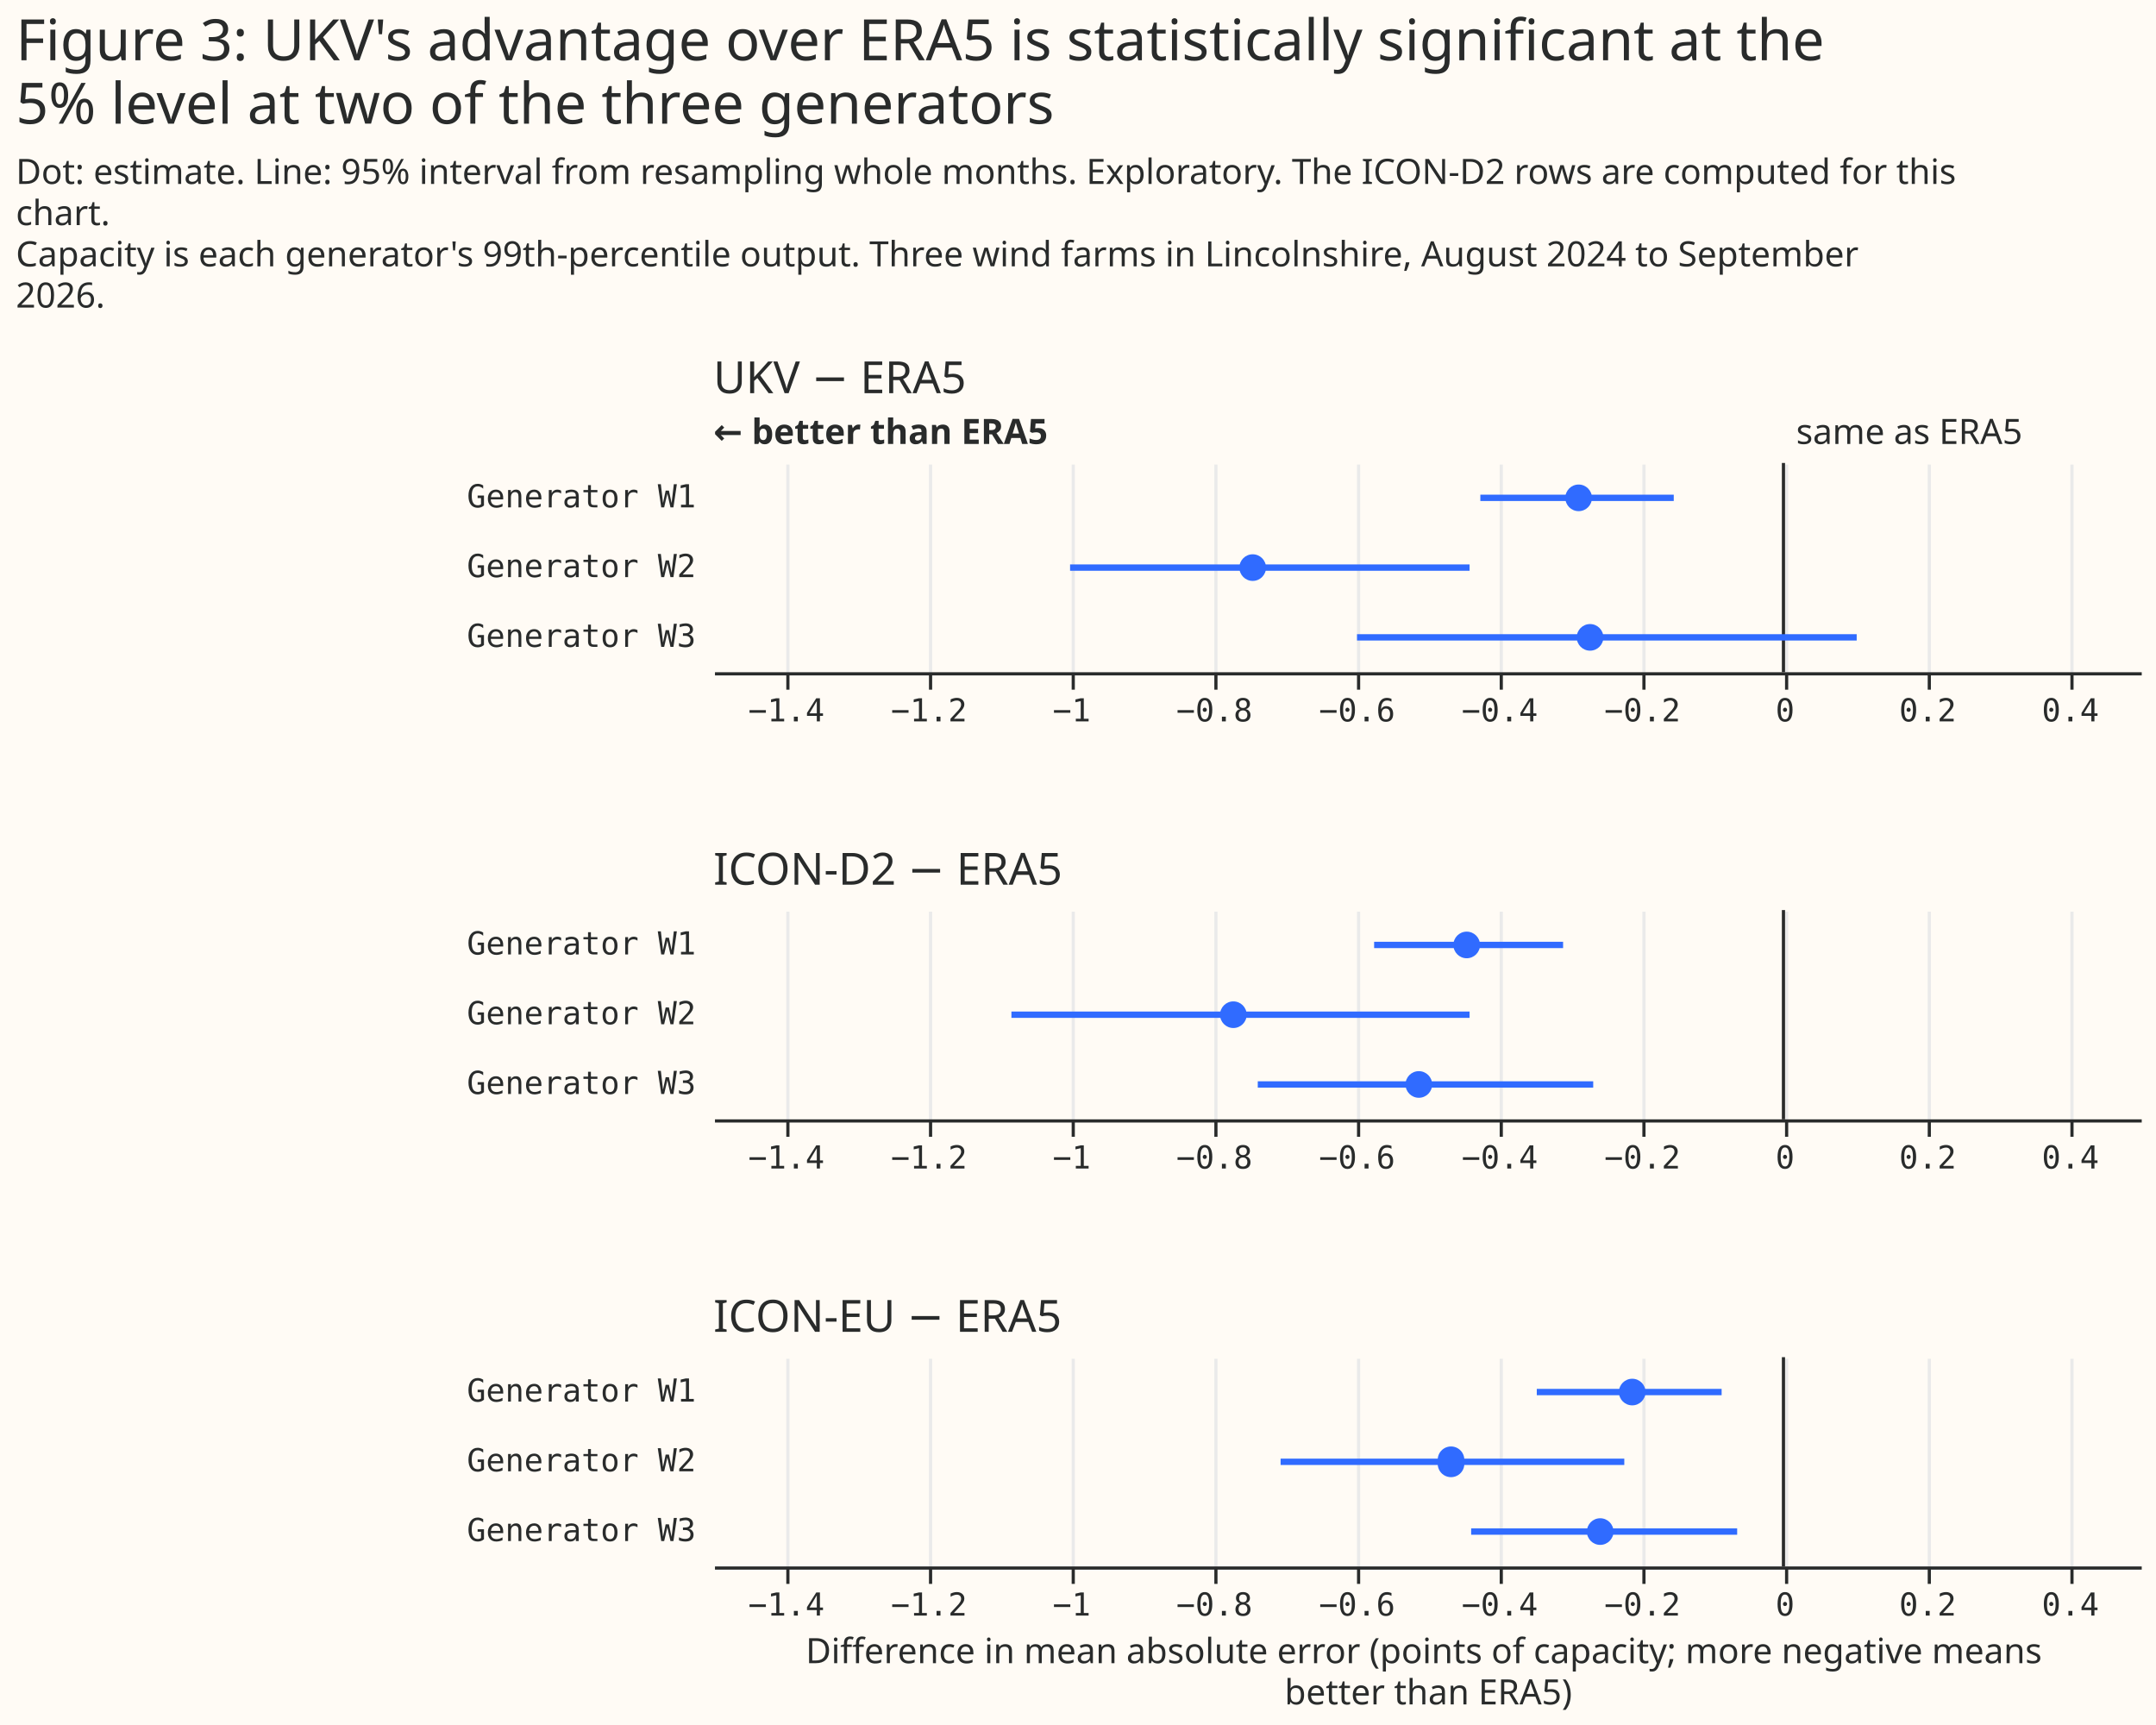
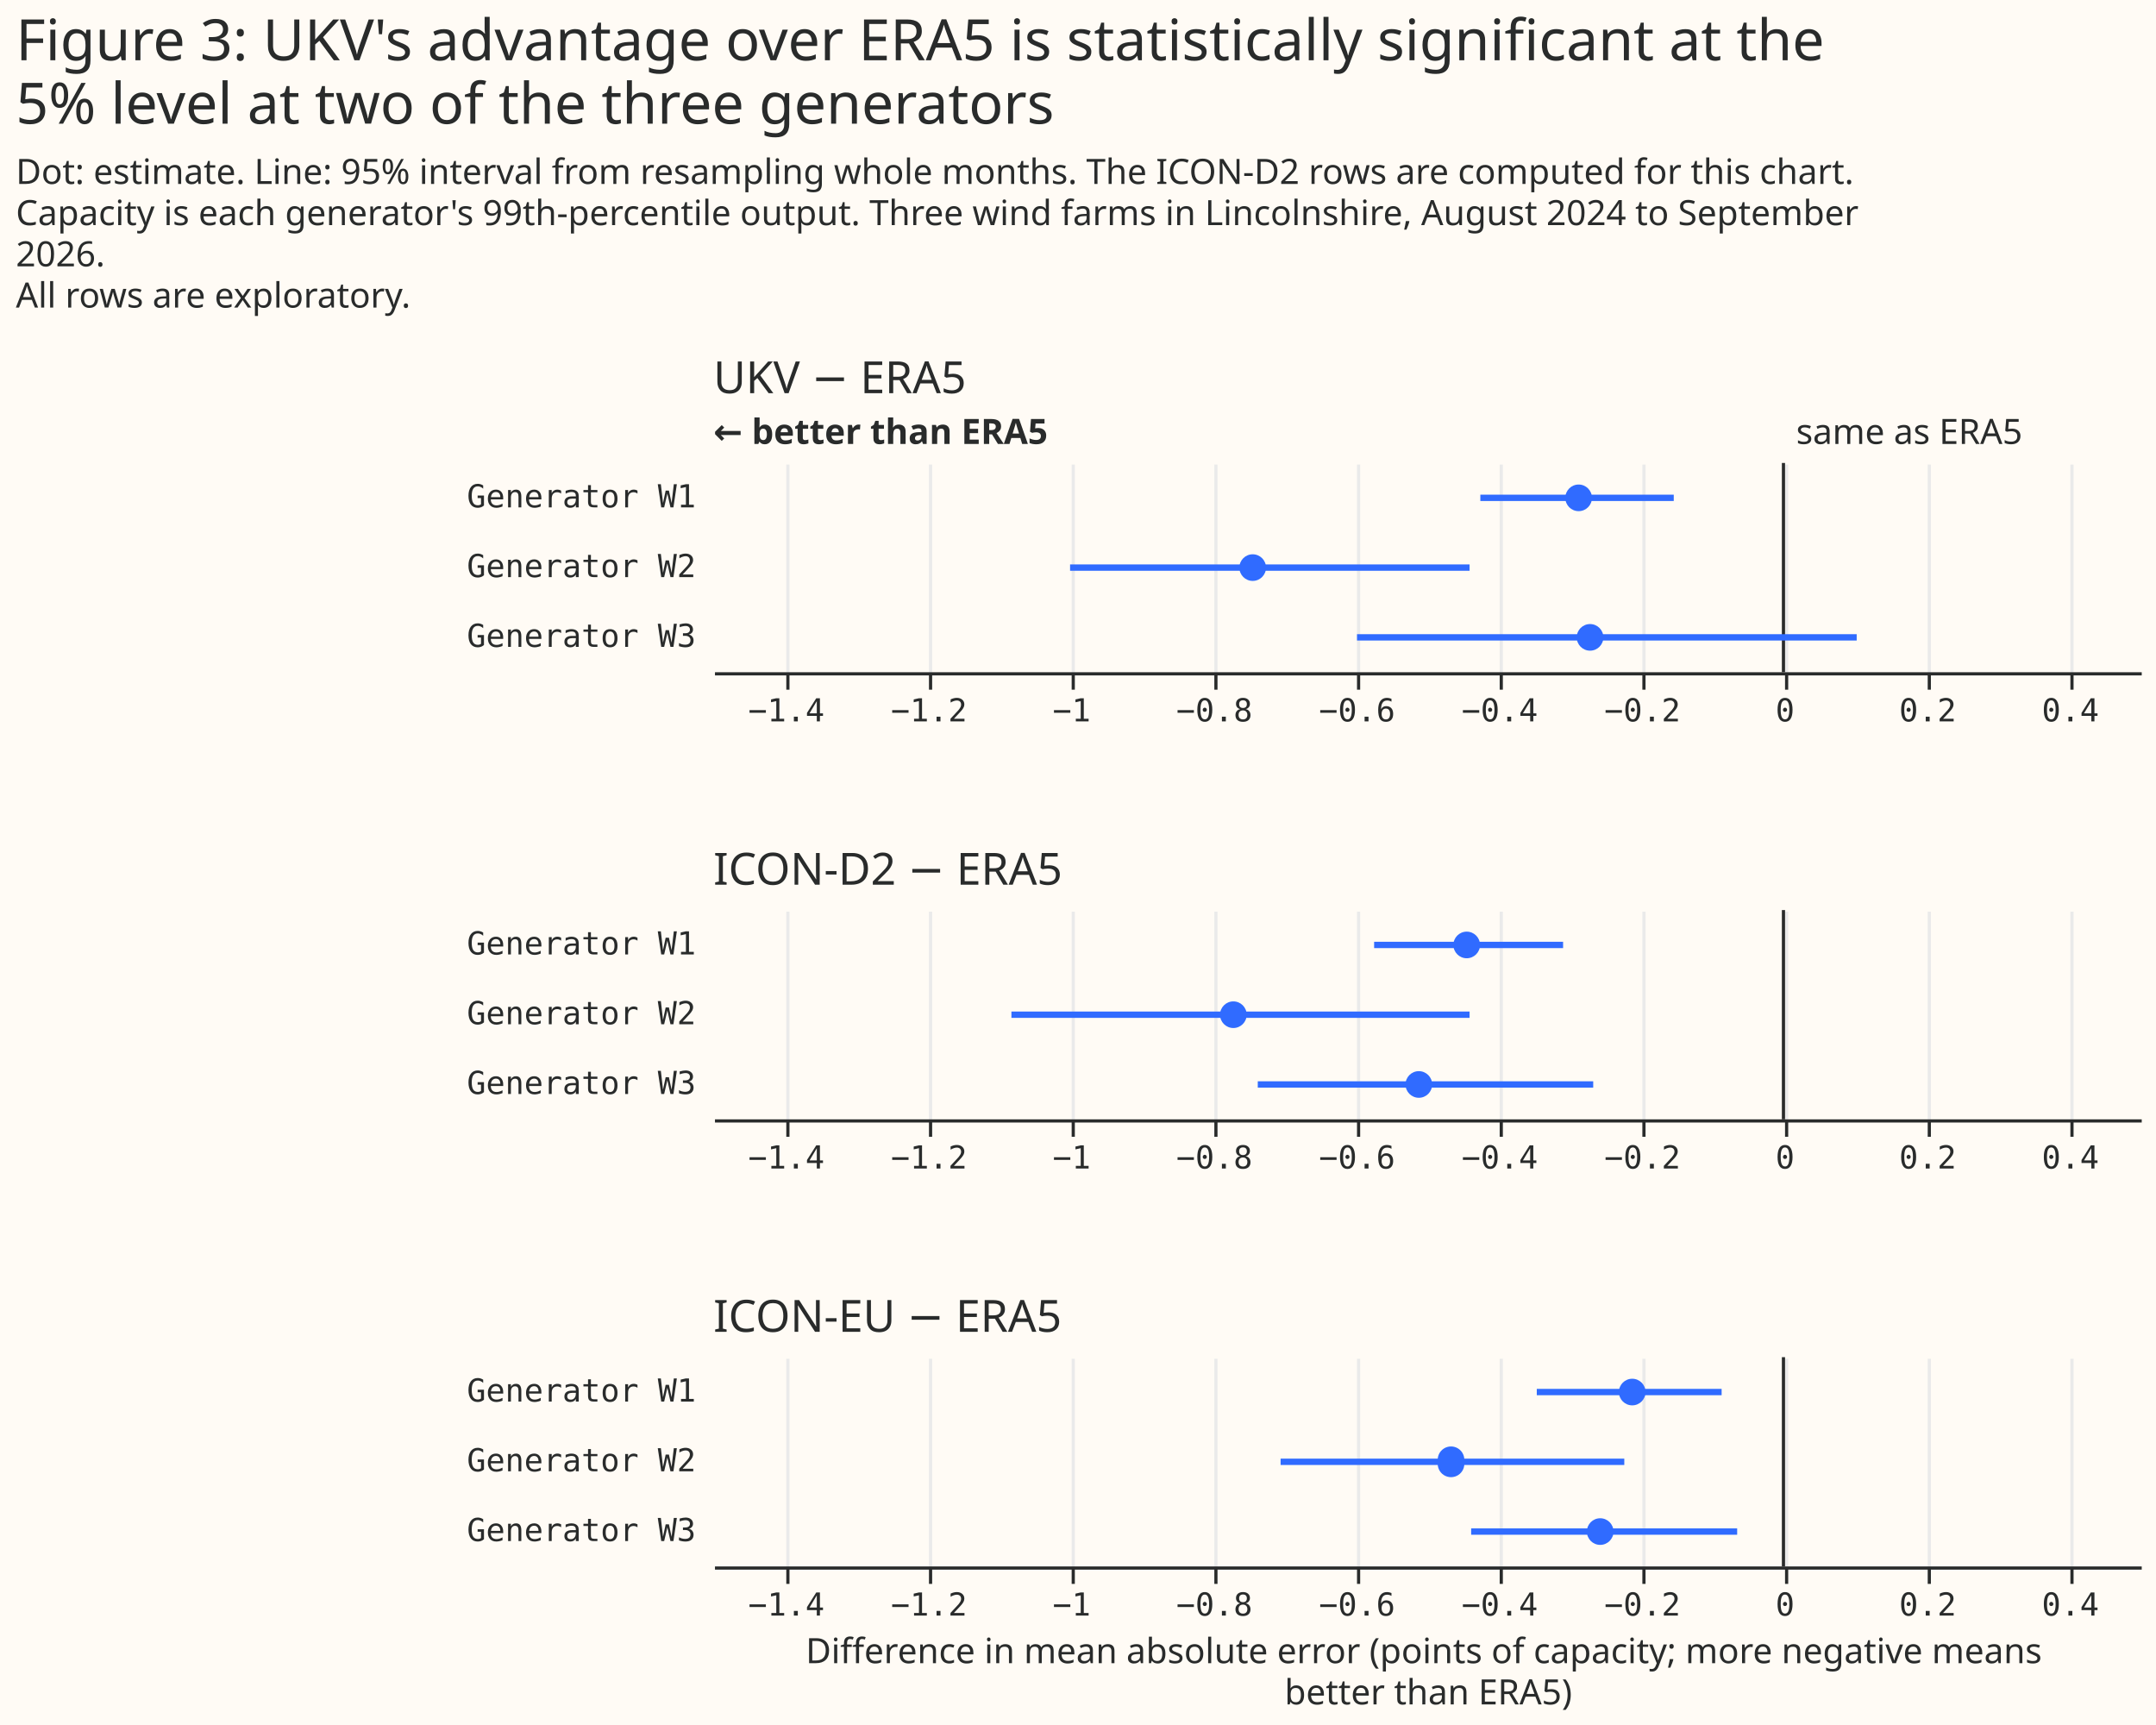
<svg xmlns="http://www.w3.org/2000/svg" width="680" height="544" class="marks" viewBox="0 0 680 544">
  <path fill="#fffbf5" d="M0 0h680v544H0z" />
  <g fill="none" stroke-miterlimit="10" aria-roledescription="group mark container" class="mark-group role-frame root">
    <path d="M225 146h450z" aria-hidden="true" class="background" />
    <g aria-roledescription="group mark container" class="mark-group role-scope concat_0_group">
      <path fill="#fffbf5" d="M225 146h450v66H225Z" aria-hidden="true" class="background" />
      <g aria-hidden="true" class="mark-group role-axis">
        <path stroke="#eaeaea" d="M248.5 212.5v-66m45 66v-66m45 66v-66m45 66v-66m45 66v-66m45 66v-66m45 66v-66m45 66v-66m45 66v-66m45 66v-66" class="mark-rule role-axis-grid" pointer-events="none" />
      </g>
      <g aria-label="X-axis for a linear scale with values from −1.5 to 0.5" aria-roledescription="axis" class="mark-group role-axis" pointer-events="none">
        <path stroke="#292b2b" d="M248.5 212.5v5m45-5v5m45-5v5m45-5v5m45-5v5m45-5v5m45-5v5m45-5v5m45-5v5m45-5v5" class="mark-rule role-axis-tick" />
        <g fill="#292b2b" class="mark-text role-axis-label" font-family="Matter Semi Mono, Roboto Mono, monospace" font-size="10" text-anchor="middle">
          <text transform="translate(248 227.5)">−1.4</text>
          <text transform="translate(293 227.5)">−1.2</text>
          <text transform="translate(338 227.5)">−1</text>
          <text transform="translate(383 227.5)">−0.8</text>
          <text transform="translate(428 227.5)">−0.6</text>
          <text transform="translate(473 227.5)">−0.4</text>
          <text transform="translate(518 227.5)">−0.2</text>
          <text transform="translate(563 227.5)">0</text>
          <text transform="translate(608 227.5)">0.2</text>
          <text transform="translate(653 227.5)">0.4</text>
        </g>
        <path stroke="#292b2b" d="M225.5 212.5h450" class="mark-rule role-axis-domain" />
      </g>
      <g aria-label="Y-axis for a discrete scale with 3 values: Generator W1, Generator W2, Generator W3" aria-roledescription="axis" class="mark-group role-axis">
        <g fill="#292b2b" class="mark-text role-axis-label" font-family="Matter Semi Mono, Roboto Mono, monospace" font-size="10" pointer-events="none" text-anchor="end">
          <text transform="translate(219.5 160)">Generator W1</text>
          <text transform="translate(219.5 182)">Generator W2</text>
          <text transform="translate(219.5 204)">Generator W3</text>
        </g>
      </g>
      <g aria-roledescription="rule mark container" class="mark-rule role-mark concat_0_layer_0_marks">
        <path stroke="#292b2b" d="M562.5 146v66" aria-label="x: 0" aria-roledescription="rule mark" />
      </g>
      <g aria-roledescription="text mark container" class="mark-text role-mark concat_0_layer_1_marks">
        <text fill="#292b2b" aria-label="x: 0" aria-roledescription="text mark" font-family="Matter XH, DM Sans, sans-serif" font-size="11" transform="translate(566.5 140)">same as ERA5</text>
      </g>
      <g aria-roledescription="text mark container" class="mark-text role-mark concat_0_layer_2_marks">
        <text fill="#292b2b" aria-label="x: −1.5" aria-roledescription="text mark" font-family="Matter XH, DM Sans, sans-serif" font-size="11" font-weight="bold" transform="translate(225 140)">← better than ERA5</text>
      </g>
      <g stroke="#306bff" stroke-width="2" aria-hidden="true" class="mark-rule role-mark concat_0_layer_3_marks" clip-path="url(#a)" transform="translate(225 146)">
        <path d="M241.9 11h61M112.5 33h126M203 55h157.6" />
      </g>
      <g fill="#306bff" aria-roledescription="symbol mark container" class="mark-symbol role-mark concat_0_layer_4_marks" clip-path="url(#b)" transform="translate(225 146)">
        <path d="M277.1 11a4.2 4.2 0 1 1-8.4 0 4.2 4.2 0 1 1 8.4 0" aria-label=": −0.29; label: Generator W1; shade: weather model; Row: Generator W1; Estimate: −0.287; Lower 95%: −0.425; Upper 95%: −0.154" aria-roledescription="point" />
        <path d="M174.3 33a4.2 4.2 0 1 1-8.4 0 4.2 4.2 0 1 1 8.4 0" aria-label=": −0.74; label: Generator W2; shade: weather model; Row: Generator W2; Estimate: −0.744; Lower 95%: −1; Upper 95%: −0.44" aria-roledescription="point" />
        <path d="M280.7 55a4.2 4.2 0 1 1-8.4 0 4.2 4.2 0 1 1 8.4 0" aria-label=": −0.27; label: Generator W3; shade: weather model; Row: Generator W3; Estimate: −0.271; Lower 95%: −0.598; Upper 95%: 0.103" aria-roledescription="point" />
      </g>
      <g class="mark-group role-title">
        <text fill="#292b2b" aria-label="Title text 'UKV − ERA5'" aria-roledescription="title" class="mark-text role-title-text" font-family="Matter XH, DM Sans, sans-serif" font-size="14" pointer-events="none" transform="translate(225 124)">UKV − ERA5</text>
      </g>
    </g>
    <g aria-roledescription="group mark container" class="mark-group role-scope concat_1_group">
      <path fill="#fffbf5" d="M225 287h450v66H225Z" aria-hidden="true" class="background" />
      <g aria-hidden="true" class="mark-group role-axis">
        <path stroke="#eaeaea" d="M248.5 353.5v-66m45 66v-66m45 66v-66m45 66v-66m45 66v-66m45 66v-66m45 66v-66m45 66v-66m45 66v-66m45 66v-66" class="mark-rule role-axis-grid" pointer-events="none" />
      </g>
      <g aria-label="X-axis for a linear scale with values from −1.5 to 0.5" aria-roledescription="axis" class="mark-group role-axis" pointer-events="none">
        <path stroke="#292b2b" d="M248.5 353.5v5m45-5v5m45-5v5m45-5v5m45-5v5m45-5v5m45-5v5m45-5v5m45-5v5m45-5v5" class="mark-rule role-axis-tick" />
        <g fill="#292b2b" class="mark-text role-axis-label" font-family="Matter Semi Mono, Roboto Mono, monospace" font-size="10" text-anchor="middle">
          <text transform="translate(248 368.5)">−1.4</text>
          <text transform="translate(293 368.5)">−1.2</text>
          <text transform="translate(338 368.5)">−1</text>
          <text transform="translate(383 368.5)">−0.8</text>
          <text transform="translate(428 368.5)">−0.6</text>
          <text transform="translate(473 368.5)">−0.4</text>
          <text transform="translate(518 368.5)">−0.2</text>
          <text transform="translate(563 368.5)">0</text>
          <text transform="translate(608 368.5)">0.2</text>
          <text transform="translate(653 368.5)">0.4</text>
        </g>
        <path stroke="#292b2b" d="M225.5 353.5h450" class="mark-rule role-axis-domain" />
      </g>
      <g aria-label="Y-axis for a discrete scale with 3 values: Generator W1, Generator W2, Generator W3" aria-roledescription="axis" class="mark-group role-axis">
        <g fill="#292b2b" class="mark-text role-axis-label" font-family="Matter Semi Mono, Roboto Mono, monospace" font-size="10" pointer-events="none" text-anchor="end">
          <text transform="translate(219.5 301)">Generator W1</text>
          <text transform="translate(219.5 323)">Generator W2</text>
          <text transform="translate(219.5 345)">Generator W3</text>
        </g>
      </g>
      <g aria-roledescription="rule mark container" class="mark-rule role-mark concat_1_layer_0_marks">
        <path stroke="#292b2b" d="M562.5 287v66" aria-label="x: 0" aria-roledescription="rule mark" />
      </g>
      <g stroke="#306bff" stroke-width="2" aria-hidden="true" class="mark-rule role-mark concat_1_layer_1_marks" clip-path="url(#c)" transform="translate(225 287)">
        <path d="M208.4 11H268M94 33h144.5m-66.8 22h105.8" />
      </g>
      <g fill="#306bff" aria-roledescription="symbol mark container" class="mark-symbol role-mark concat_1_layer_2_marks" clip-path="url(#d)" transform="translate(225 287)">
        <path d="M241.8 11a4.2 4.2 0 1 1-8.4 0 4.2 4.2 0 1 1 8.4 0" aria-label=": −0.44; label: Generator W1; shade: weather model; Row: Generator W1; Estimate: −0.444; Lower 95%: −0.574; Upper 95%: −0.309" aria-roledescription="point" />
        <path d="M168.2 33a4.2 4.2 0 1 1-8.4 0 4.2 4.2 0 1 1 8.4 0" aria-label=": −0.77; label: Generator W2; shade: weather model; Row: Generator W2; Estimate: −0.771; Lower 95%: −1.082; Upper 95%: −0.44" aria-roledescription="point" />
        <path d="M226.7 55a4.2 4.2 0 1 1-8.4 0 4.2 4.2 0 1 1 8.4 0" aria-label=": −0.51; label: Generator W3; shade: weather model; Row: Generator W3; Estimate: −0.511; Lower 95%: −0.737; Upper 95%: −0.267" aria-roledescription="point" />
      </g>
      <g class="mark-group role-title">
        <text fill="#292b2b" aria-label="Title text 'ICON-D2 − ERA5'" aria-roledescription="title" class="mark-text role-title-text" font-family="Matter XH, DM Sans, sans-serif" font-size="14" pointer-events="none" transform="translate(225 279)">ICON-D2 − ERA5</text>
      </g>
    </g>
    <g aria-roledescription="group mark container" class="mark-group role-scope concat_2_group">
      <path fill="#fffbf5" d="M225 428h450v66H225Z" aria-hidden="true" class="background" />
      <g aria-hidden="true" class="mark-group role-axis">
        <path stroke="#eaeaea" d="M248.5 494.5v-66m45 66v-66m45 66v-66m45 66v-66m45 66v-66m45 66v-66m45 66v-66m45 66v-66m45 66v-66m45 66v-66" class="mark-rule role-axis-grid" pointer-events="none" />
      </g>
      <g aria-label="X-axis titled 'Difference in mean absolute error (points of capacity; more negative means better than ERA5)' for a linear scale with values from −1.5 to 0.5" aria-roledescription="axis" class="mark-group role-axis" pointer-events="none">
        <path stroke="#292b2b" d="M248.5 494.5v5m45-5v5m45-5v5m45-5v5m45-5v5m45-5v5m45-5v5m45-5v5m45-5v5m45-5v5" class="mark-rule role-axis-tick" />
        <g fill="#292b2b" class="mark-text role-axis-label" font-family="Matter Semi Mono, Roboto Mono, monospace" font-size="10" text-anchor="middle">
          <text transform="translate(248 509.5)">−1.4</text>
          <text transform="translate(293 509.5)">−1.2</text>
          <text transform="translate(338 509.5)">−1</text>
          <text transform="translate(383 509.5)">−0.8</text>
          <text transform="translate(428 509.5)">−0.6</text>
          <text transform="translate(473 509.5)">−0.4</text>
          <text transform="translate(518 509.5)">−0.2</text>
          <text transform="translate(563 509.5)">0</text>
          <text transform="translate(608 509.5)">0.2</text>
          <text transform="translate(653 509.5)">0.4</text>
        </g>
        <path stroke="#292b2b" d="M225.5 494.5h450" class="mark-rule role-axis-domain" />
        <text fill="#292b2b" class="mark-text role-axis-title" font-family="Matter XH, DM Sans, sans-serif" font-size="11" text-anchor="middle" transform="translate(450.5 524.5)">
          <tspan>Difference in mean absolute error (points of capacity; more negative means</tspan>
          <tspan x="0" dy="13">better than ERA5)</tspan>
        </text>
      </g>
      <g aria-label="Y-axis for a discrete scale with 3 values: Generator W1, Generator W2, Generator W3" aria-roledescription="axis" class="mark-group role-axis">
        <g fill="#292b2b" class="mark-text role-axis-label" font-family="Matter Semi Mono, Roboto Mono, monospace" font-size="10" pointer-events="none" text-anchor="end">
          <text transform="translate(219.5 442)">Generator W1</text>
          <text transform="translate(219.5 464)">Generator W2</text>
          <text transform="translate(219.5 486)">Generator W3</text>
        </g>
      </g>
      <g aria-roledescription="rule mark container" class="mark-rule role-mark concat_2_layer_0_marks">
        <path stroke="#292b2b" d="M562.5 428v66" aria-label="x: 0" aria-roledescription="rule mark" />
      </g>
      <g stroke="#306bff" stroke-width="2" aria-hidden="true" class="mark-rule role-mark concat_2_layer_1_marks" clip-path="url(#f)" transform="translate(225 428)">
        <path d="M259.7 11H318M178.9 33h108.4M239 55h83.9" />
      </g>
      <g fill="#306bff" aria-roledescription="symbol mark container" class="mark-symbol role-mark concat_2_layer_2_marks" clip-path="url(#g)" transform="translate(225 428)">
        <path d="M294 11a4.2 4.2 0 1 1-8.4 0 4.2 4.2 0 1 1 8.4 0" aria-label="Difference in mean absolute error (points of capacity; more negative means, better than ERA5): −0.21; label: Generator W1; shade: weather model; Row: Generator W1; Estimate: −0.212; Lower 95%: −0.346; Upper 95%: −0.086" aria-roledescription="point" />
        <path d="M236.8 33a4.2 4.2 0 1 1-8.3 0 4.2 4.2 0 1 1 8.3 0" aria-label="Difference in mean absolute error (points of capacity; more negative means, better than ERA5): −0.47; label: Generator W2; shade: weather model; Row: Generator W2; Estimate: −0.466; Lower 95%: −0.705; Upper 95%: −0.223" aria-roledescription="point" />
        <path d="M283.9 55a4.2 4.2 0 1 1-8.4 0 4.2 4.2 0 1 1 8.4 0" aria-label="Difference in mean absolute error (points of capacity; more negative means, better than ERA5): −0.26; label: Generator W3; shade: weather model; Row: Generator W3; Estimate: −0.257; Lower 95%: −0.438; Upper 95%: −0.065" aria-roledescription="point" />
      </g>
      <g class="mark-group role-title">
        <text fill="#292b2b" aria-label="Title text 'ICON-EU − ERA5'" aria-roledescription="title" class="mark-text role-title-text" font-family="Matter XH, DM Sans, sans-serif" font-size="14" pointer-events="none" transform="translate(225 420)">ICON-EU − ERA5</text>
      </g>
    </g>
    <g fill="#292b2b" class="mark-group role-title" font-family="Matter XH, DM Sans, sans-serif" pointer-events="none">
      <text aria-label="Title text 'Figure 3: UKV's advantage over ERA5 is statistically significant at the 5% level at two of the three generators'" aria-roledescription="title" class="mark-text role-title-text" font-size="18" transform="translate(5 19)">
        <tspan>Figure 3: UKV's advantage over ERA5 is statistically significant at the</tspan>
        <tspan x="0" dy="20">5% level at two of the three generators</tspan>
      </text>
-       <text aria-label="Subtitle text 'Dot: estimate. Line: 95% interval from resampling whole months. Exploratory. The ICON-D2 rows are computed for this chart. Capacity is each generator's 99th-percentile output. Three wind farms in Lincolnshire, August 2024 to September 2026.'" aria-roledescription="subtitle" class="mark-text role-title-subtitle" font-size="11" transform="translate(5 58)">
-         <tspan>Dot: estimate. Line: 95% interval from resampling whole months. Exploratory. The ICON-D2 rows are computed for this</tspan>
-         <tspan x="0" dy="13">chart.</tspan>
+       <text aria-label="Subtitle text 'Dot: estimate. Line: 95% interval from resampling whole months. The ICON-D2 rows are computed for this chart. Capacity is each generator's 99th-percentile output. Three wind farms in Lincolnshire, August 2024 to September 2026. All rows are exploratory.'" aria-roledescription="subtitle" class="mark-text role-title-subtitle" font-size="11" transform="translate(5 58)">
+         <tspan>Dot: estimate. Line: 95% interval from resampling whole months. The ICON-D2 rows are computed for this chart.</tspan>
        <tspan x="0" dy="13">Capacity is each generator's 99th-percentile output. Three wind farms in Lincolnshire, August 2024 to September</tspan>
        <tspan x="0" dy="13">2026.</tspan>
+         <tspan x="0" dy="13">All rows are exploratory.</tspan>
      </text>
    </g>
  </g>
  <defs>
    <clipPath id="a">
      <path d="M0 0h450v66H0z" />
    </clipPath>
    <clipPath id="b">
      <path d="M0 0h450v66H0z" />
    </clipPath>
    <clipPath id="c">
      <path d="M0 0h450v66H0z" />
    </clipPath>
    <clipPath id="d">
      <path d="M0 0h450v66H0z" />
    </clipPath>
    <clipPath id="f">
      <path d="M0 0h450v66H0z" />
    </clipPath>
    <clipPath id="g">
      <path d="M0 0h450v66H0z" />
    </clipPath>
  </defs>
</svg>
